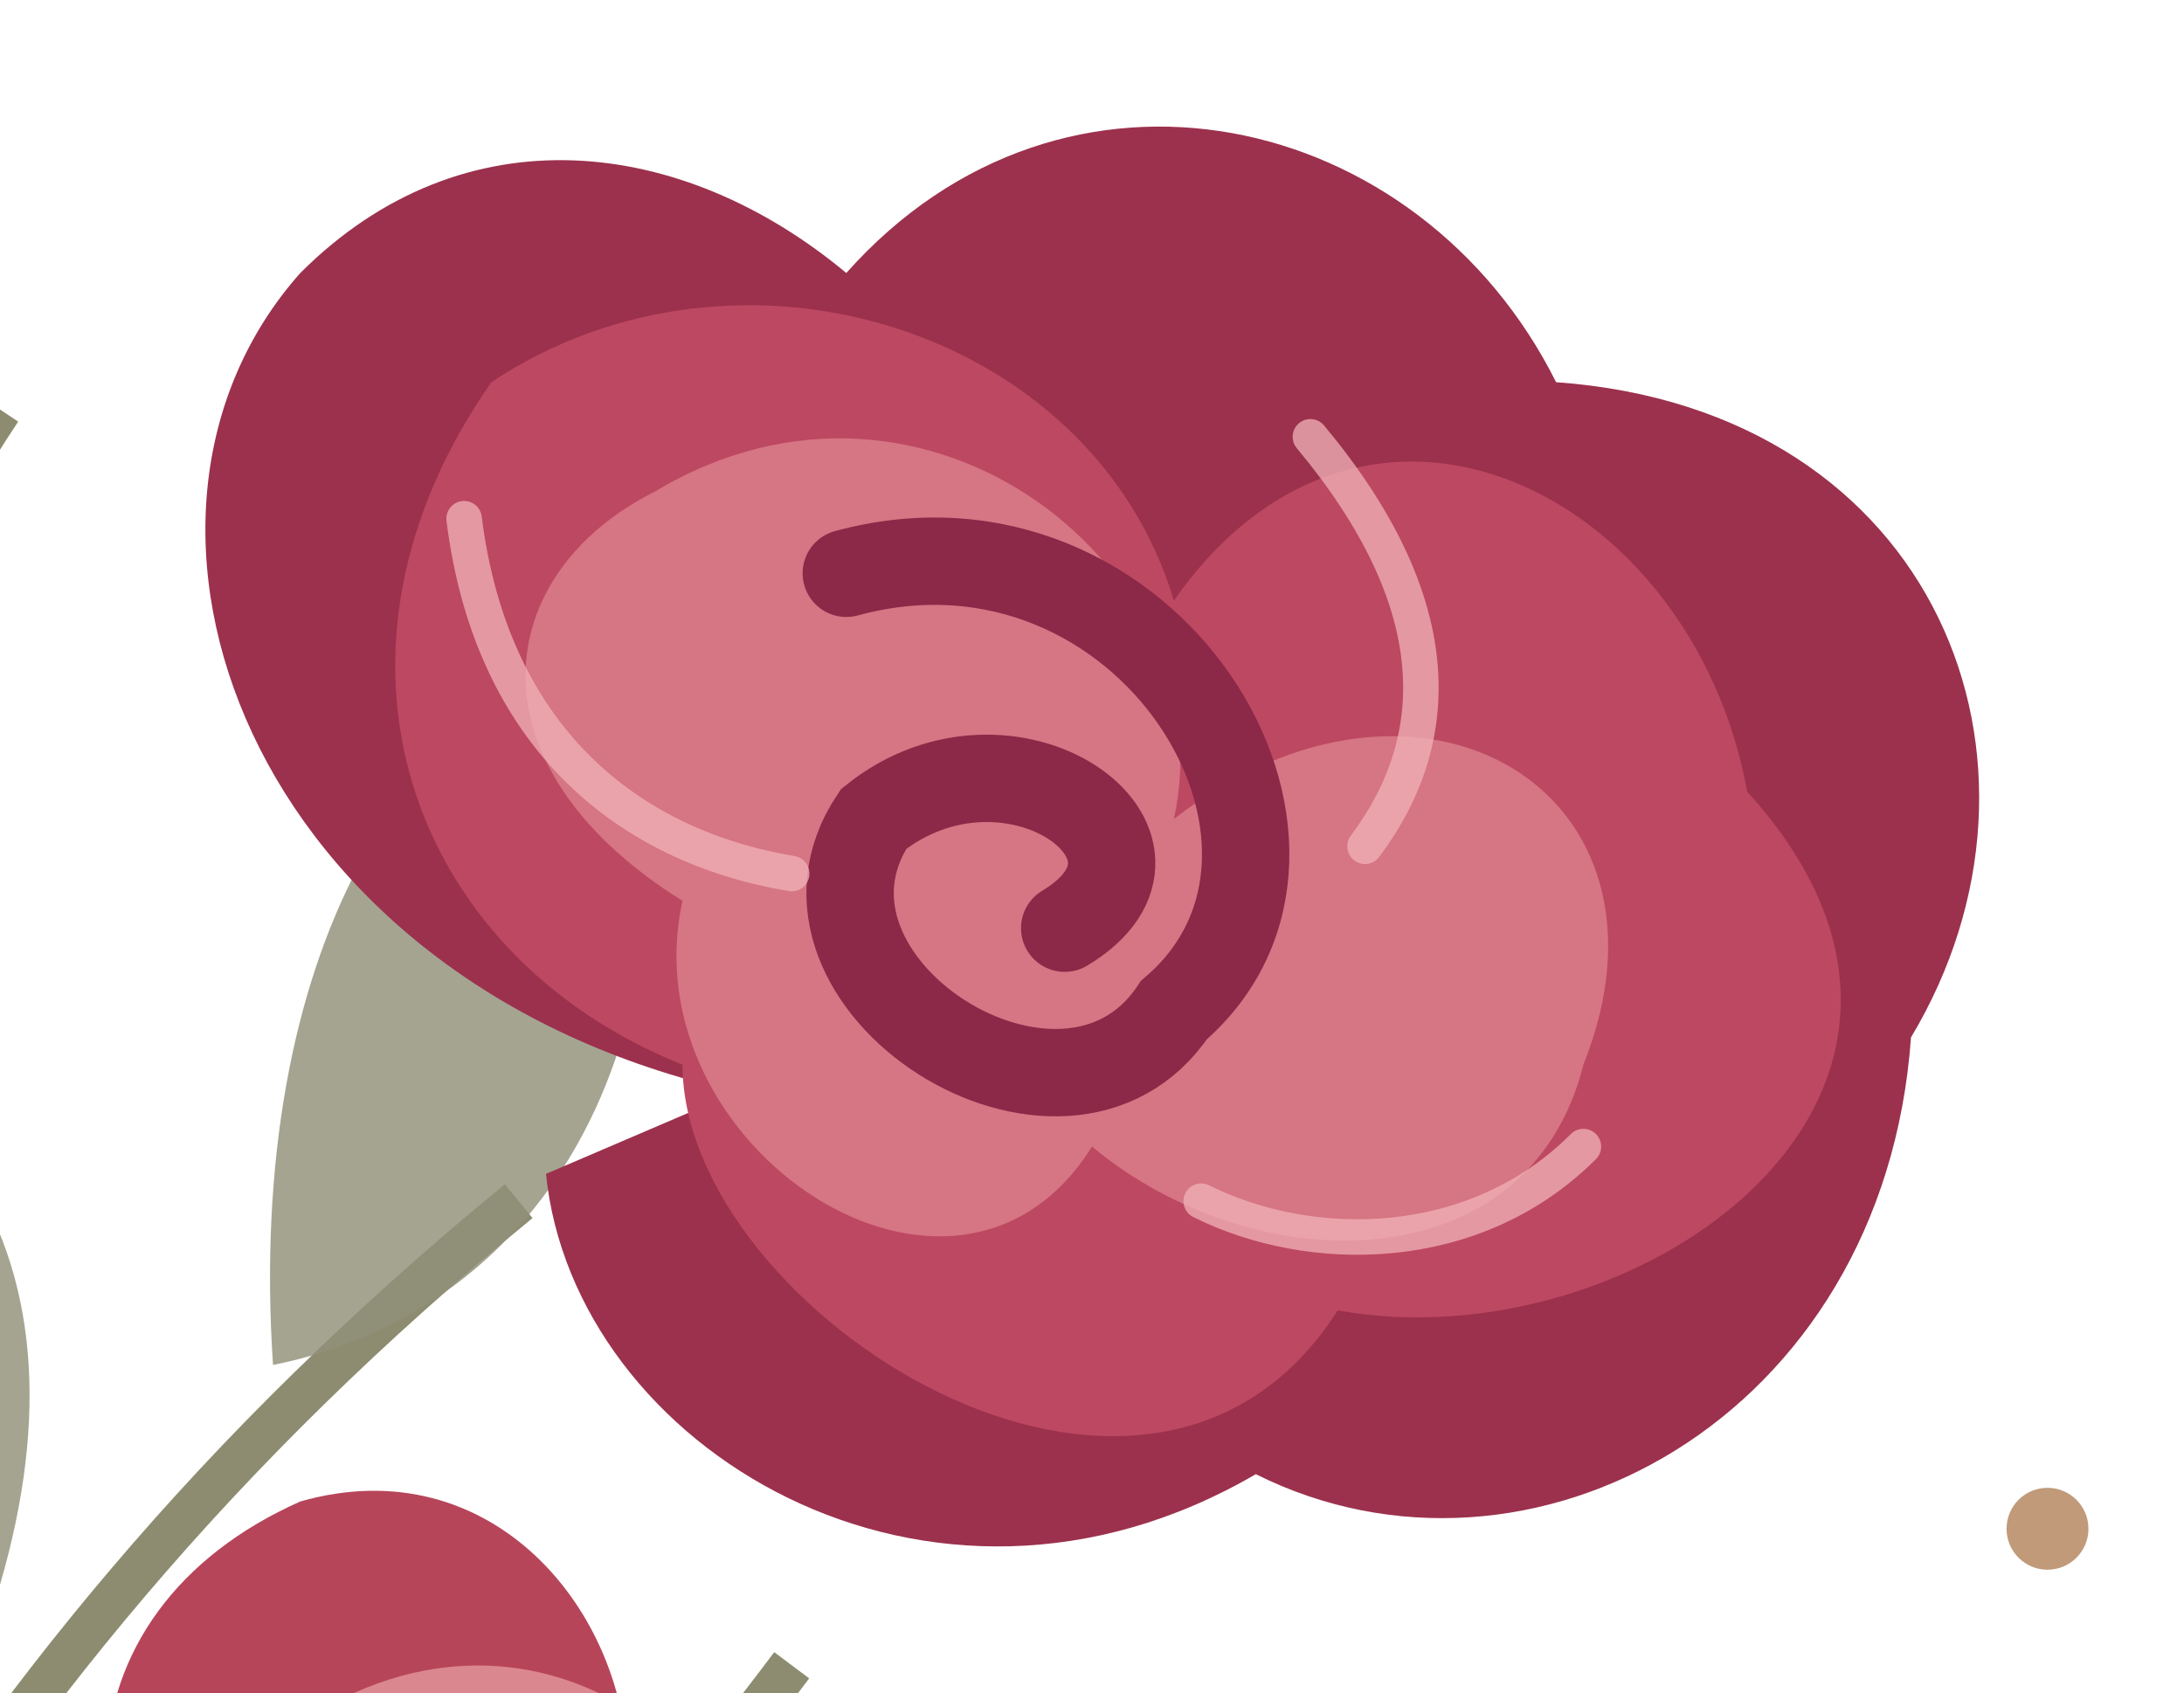
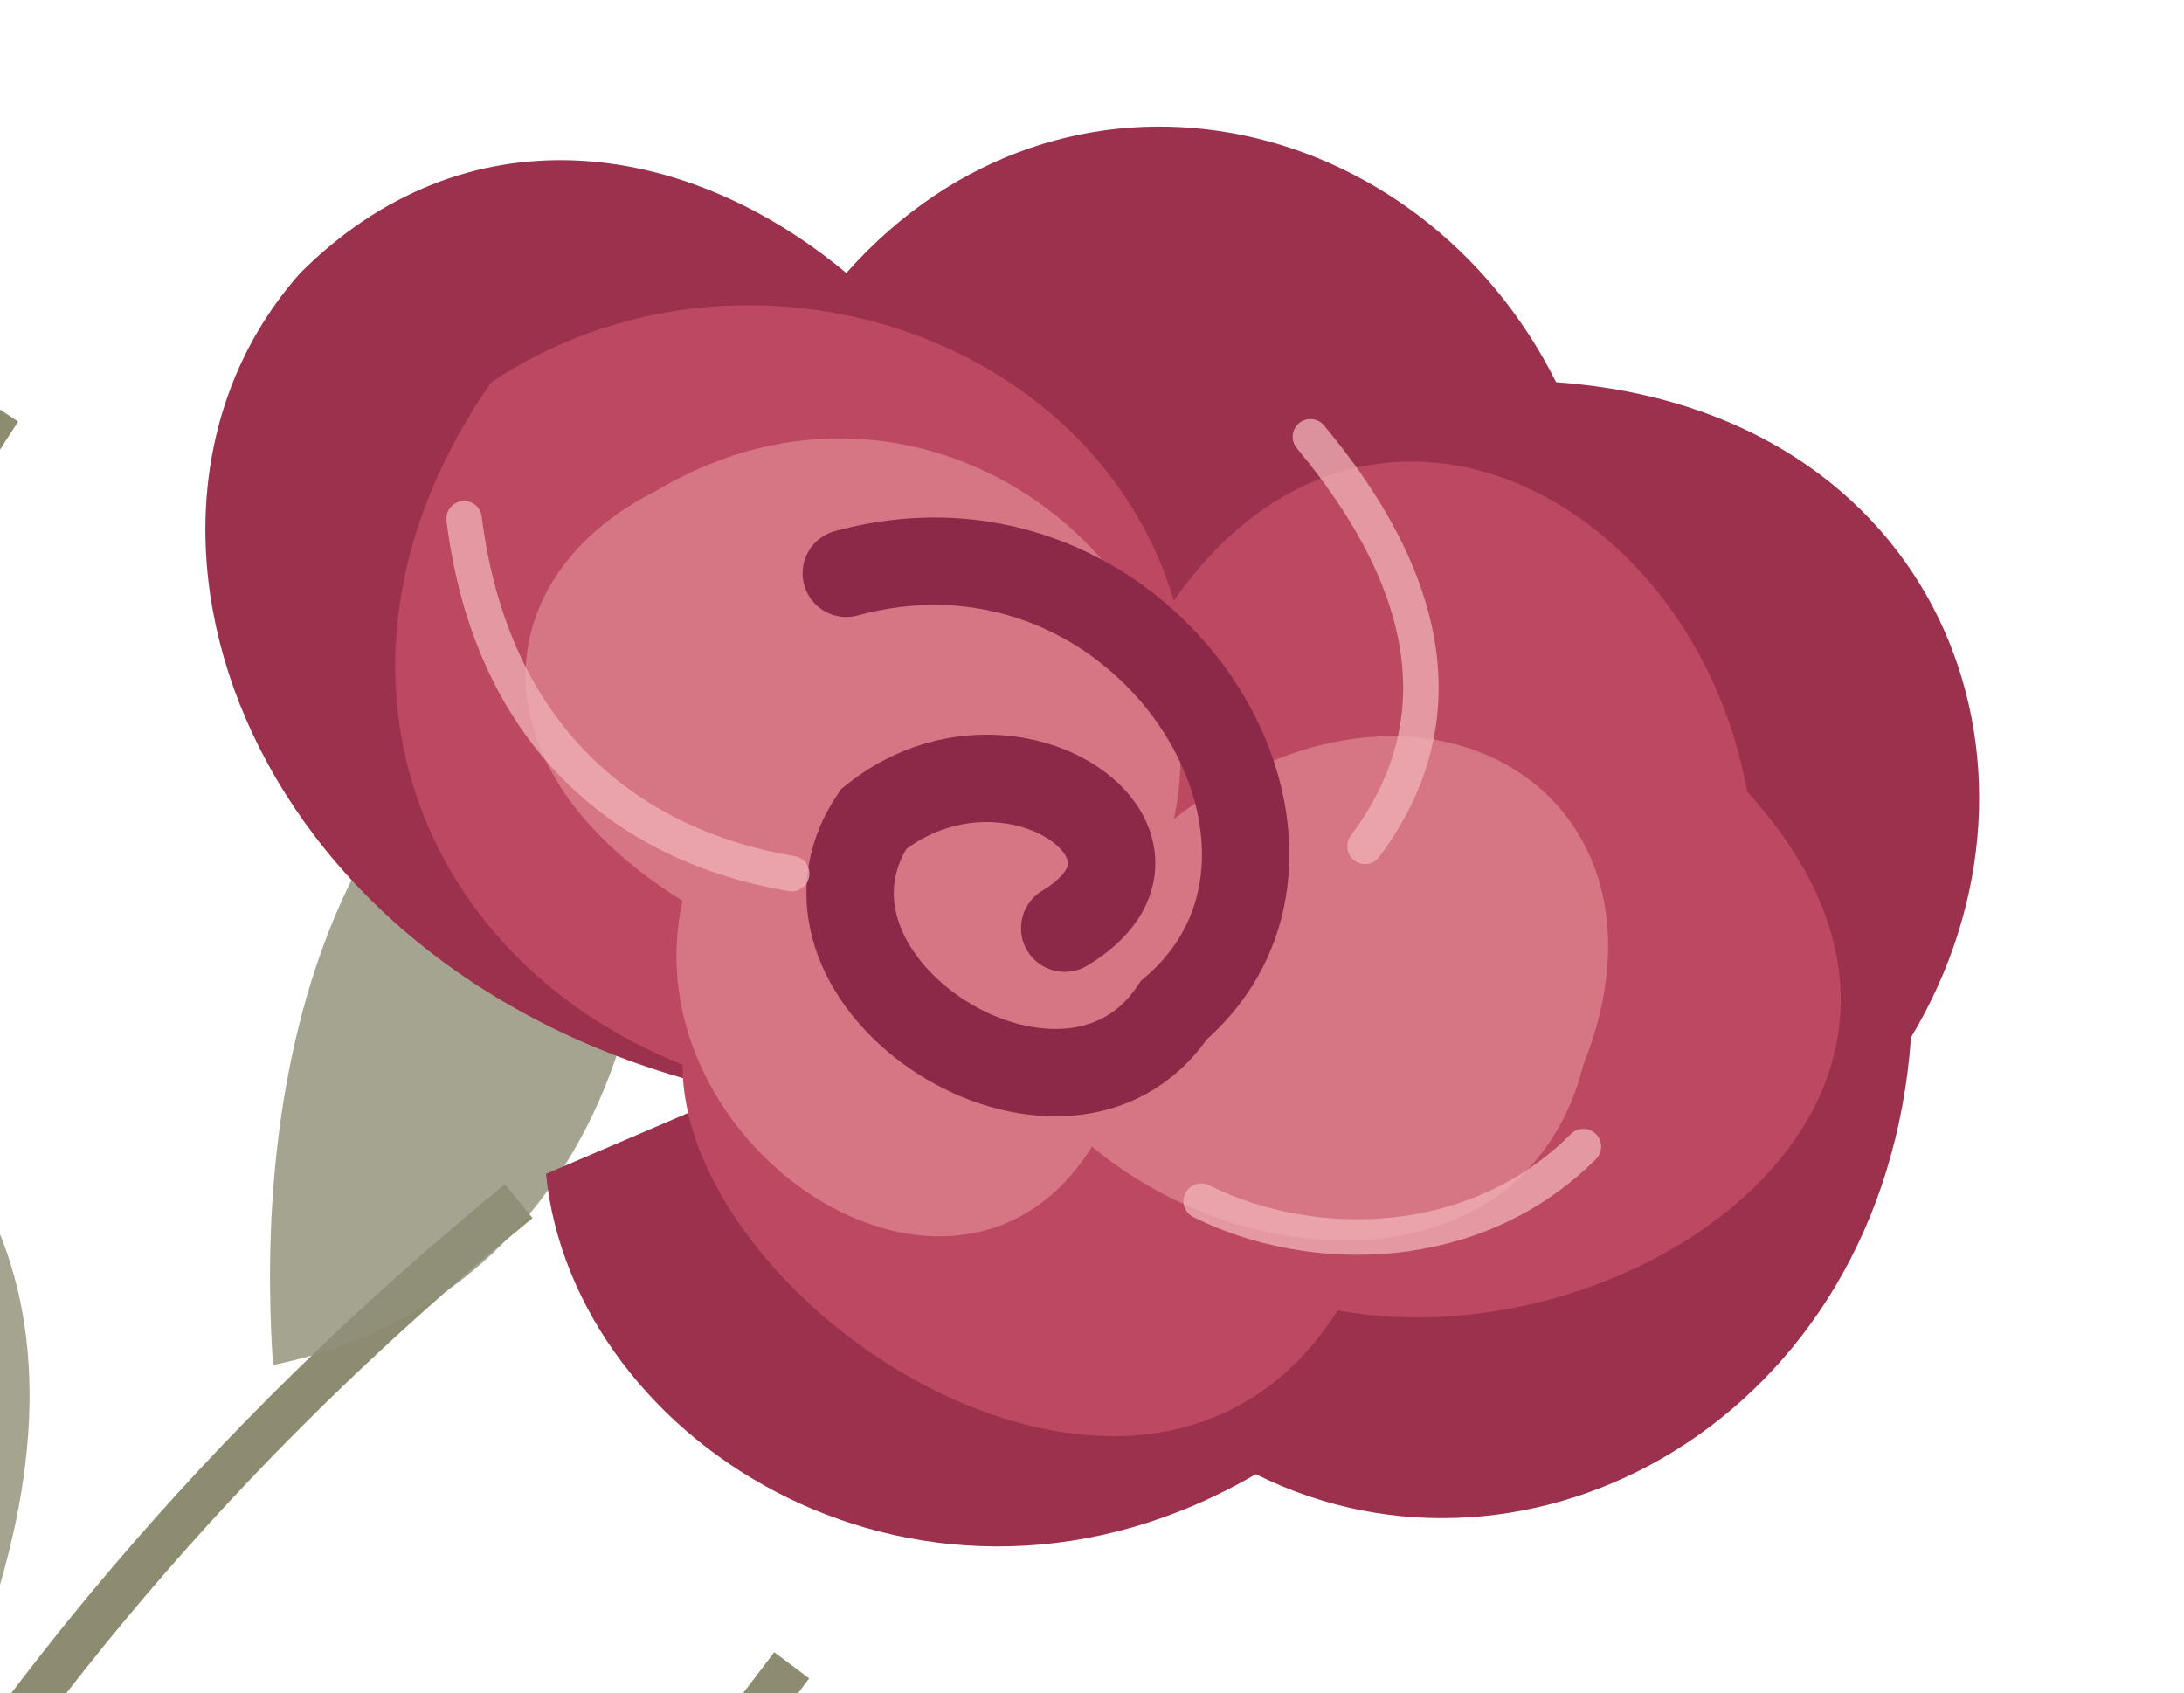
<svg xmlns="http://www.w3.org/2000/svg" viewBox="30 0 80 62" fill="none">
  <path d="M8 108C18 82 27 62 49 44M14 90C34 87 47 77 59 61M29 62C20 49 20 30 30 15" stroke="#8d8c70" stroke-width="1.6" />
  <path d="M16 91C7 78 8 68 15 62C24 69 26 80 16 91ZM25 77C37 66 48 65 53 70C45 81 33 83 25 77ZM29 61C16 53 12 42 17 35C30 39 34 48 29 61ZM40 50C39 35 45 25 53 24C56 38 50 48 40 50Z" fill="#919079" opacity=".82" />
  <path d="M57 40C39 36 33 19 41 10C47 4 55 5 61 10C69 1 82 4 87 14C101 15 106 28 100 38C99 52 86 59 76 54C64 61 51 53 50 43Z" fill="#9c314d" />
  <path d="M48 14C57 8 70 12 73 22C80 12 92 18 94 29C104 40 90 50 79 48C72 59 55 48 55 39C45 35 41 24 48 14Z" fill="#bd4861" />
  <path d="M54 18C64 12 75 21 73 30C82 23 92 29 88 39C86 47 76 47 70 42C65 50 53 42 55 33C47 28 48 21 54 18Z" fill="#d67583" />
  <path d="M61 21C72 18 80 31 73 37C69 43 58 36 62 30C67 26 74 31 69 34" stroke="#8c2848" stroke-width="3.2" stroke-linecap="round" />
  <path d="M47 19C48 27 53 31 59 32M78 16C83 22 83 27 80 31M88 42C84 46 78 46 74 44" stroke="#f1b3b8" stroke-width="1.3" stroke-linecap="round" opacity=".75" />
-   <path d="M41 78C31 69 32 59 41 55C48 53 53 59 53 65C62 60 71 66 69 75C71 85 61 91 54 86C46 92 34 87 41 78Z" fill="#b7455a" />
-   <path d="M43 62C52 58 60 67 57 73C66 71 64 82 57 82C51 88 43 80 45 75C38 71 39 65 43 62Z" fill="#db8790" />
-   <path d="M47 66C54 64 59 71 54 75C49 78 46 71 50 70" stroke="#9c314d" stroke-width="2" stroke-linecap="round" />
-   <path d="M81 68C92 59 96 65 95 71C91 74 86 73 81 68ZM71 95C81 94 87 99 86 108C77 105 72 101 71 95Z" fill="#c66b7c" opacity=".5" />
-   <circle cx="105" cy="56" r="1.5" fill="#c09a79" />
-   <circle cx="32" cy="101" r="1.3" fill="#c09a79" />
</svg>
